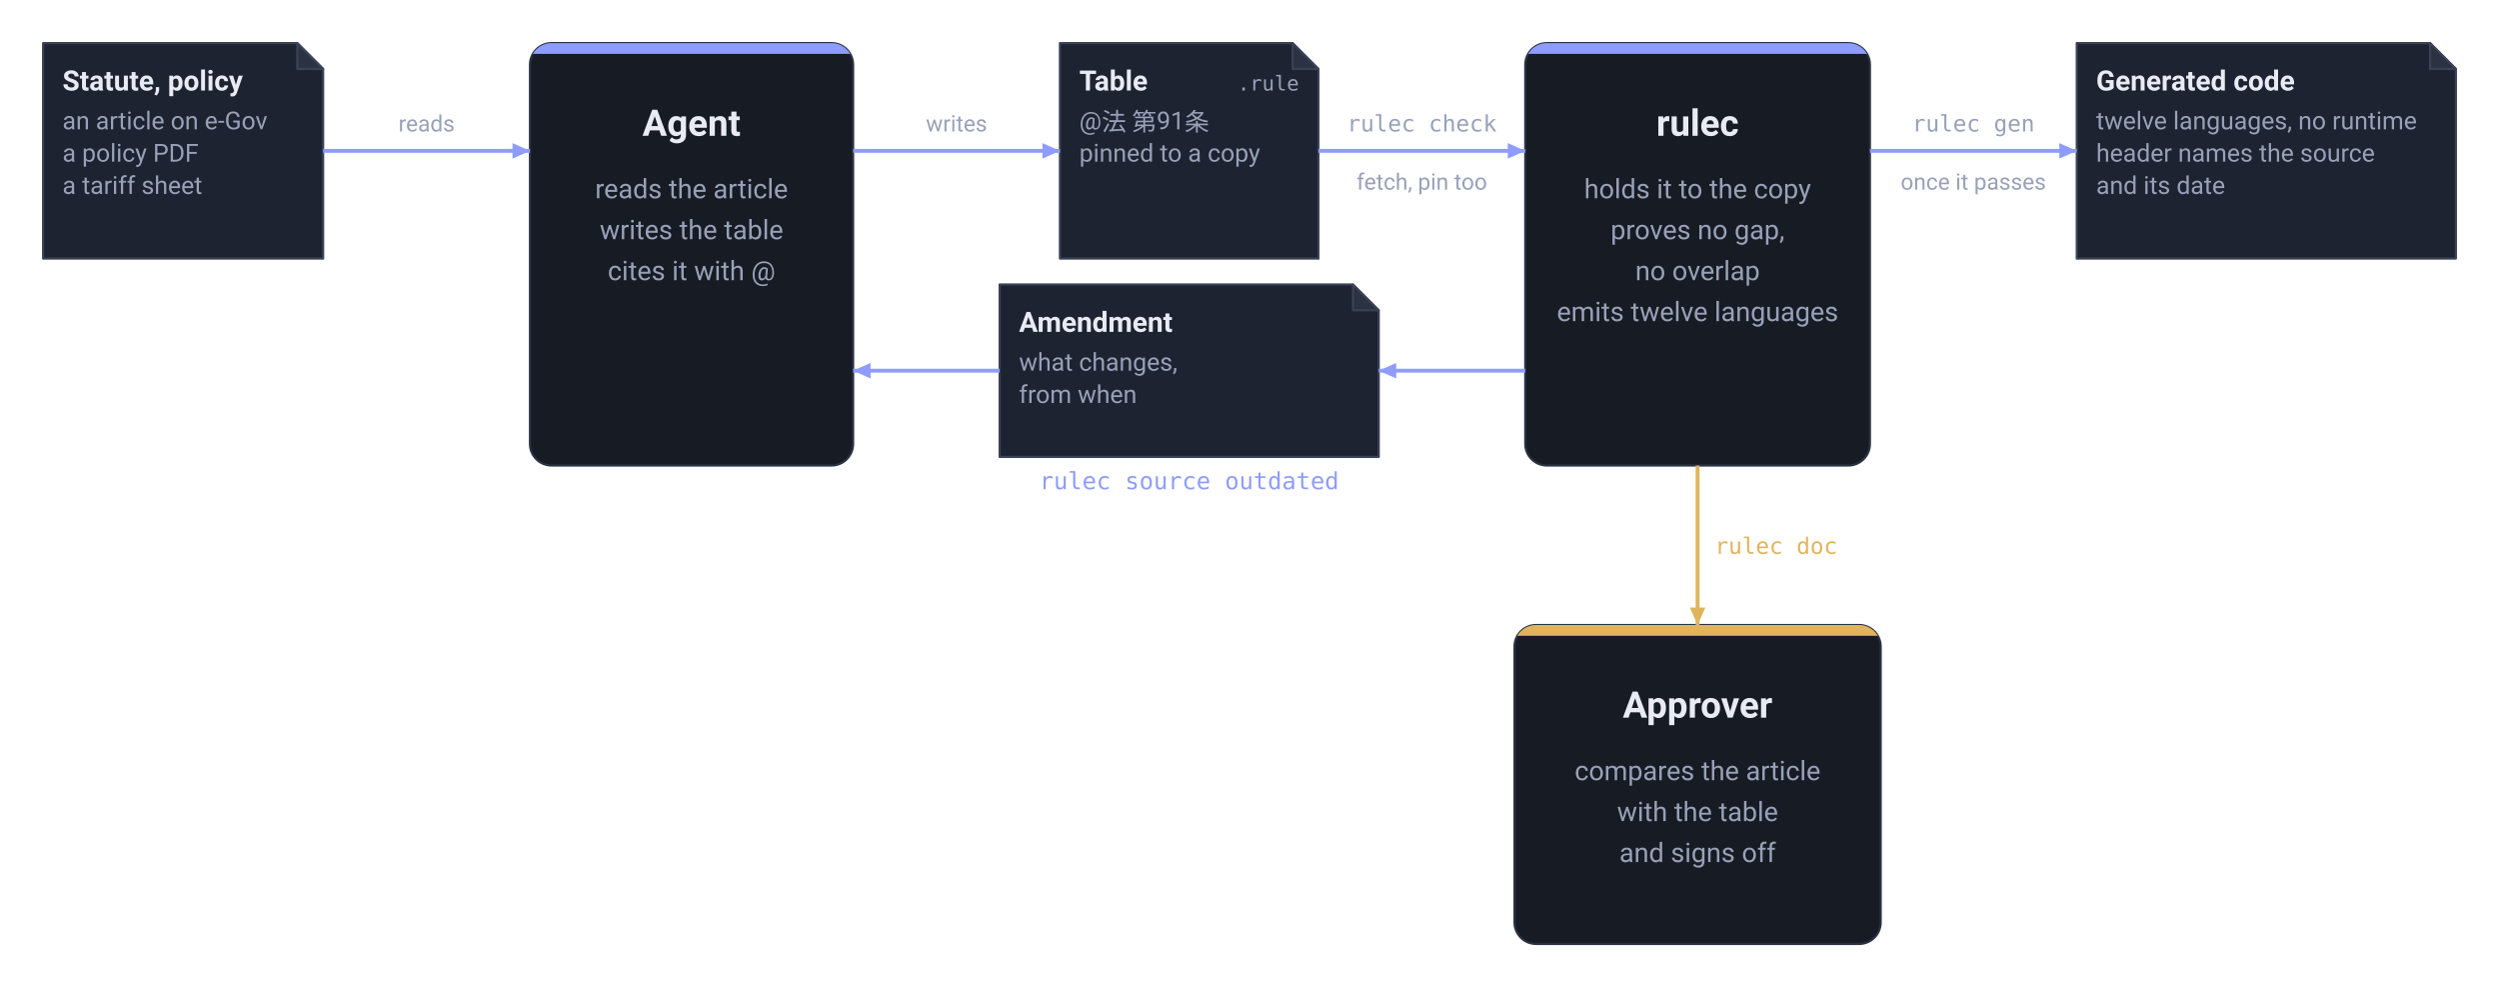
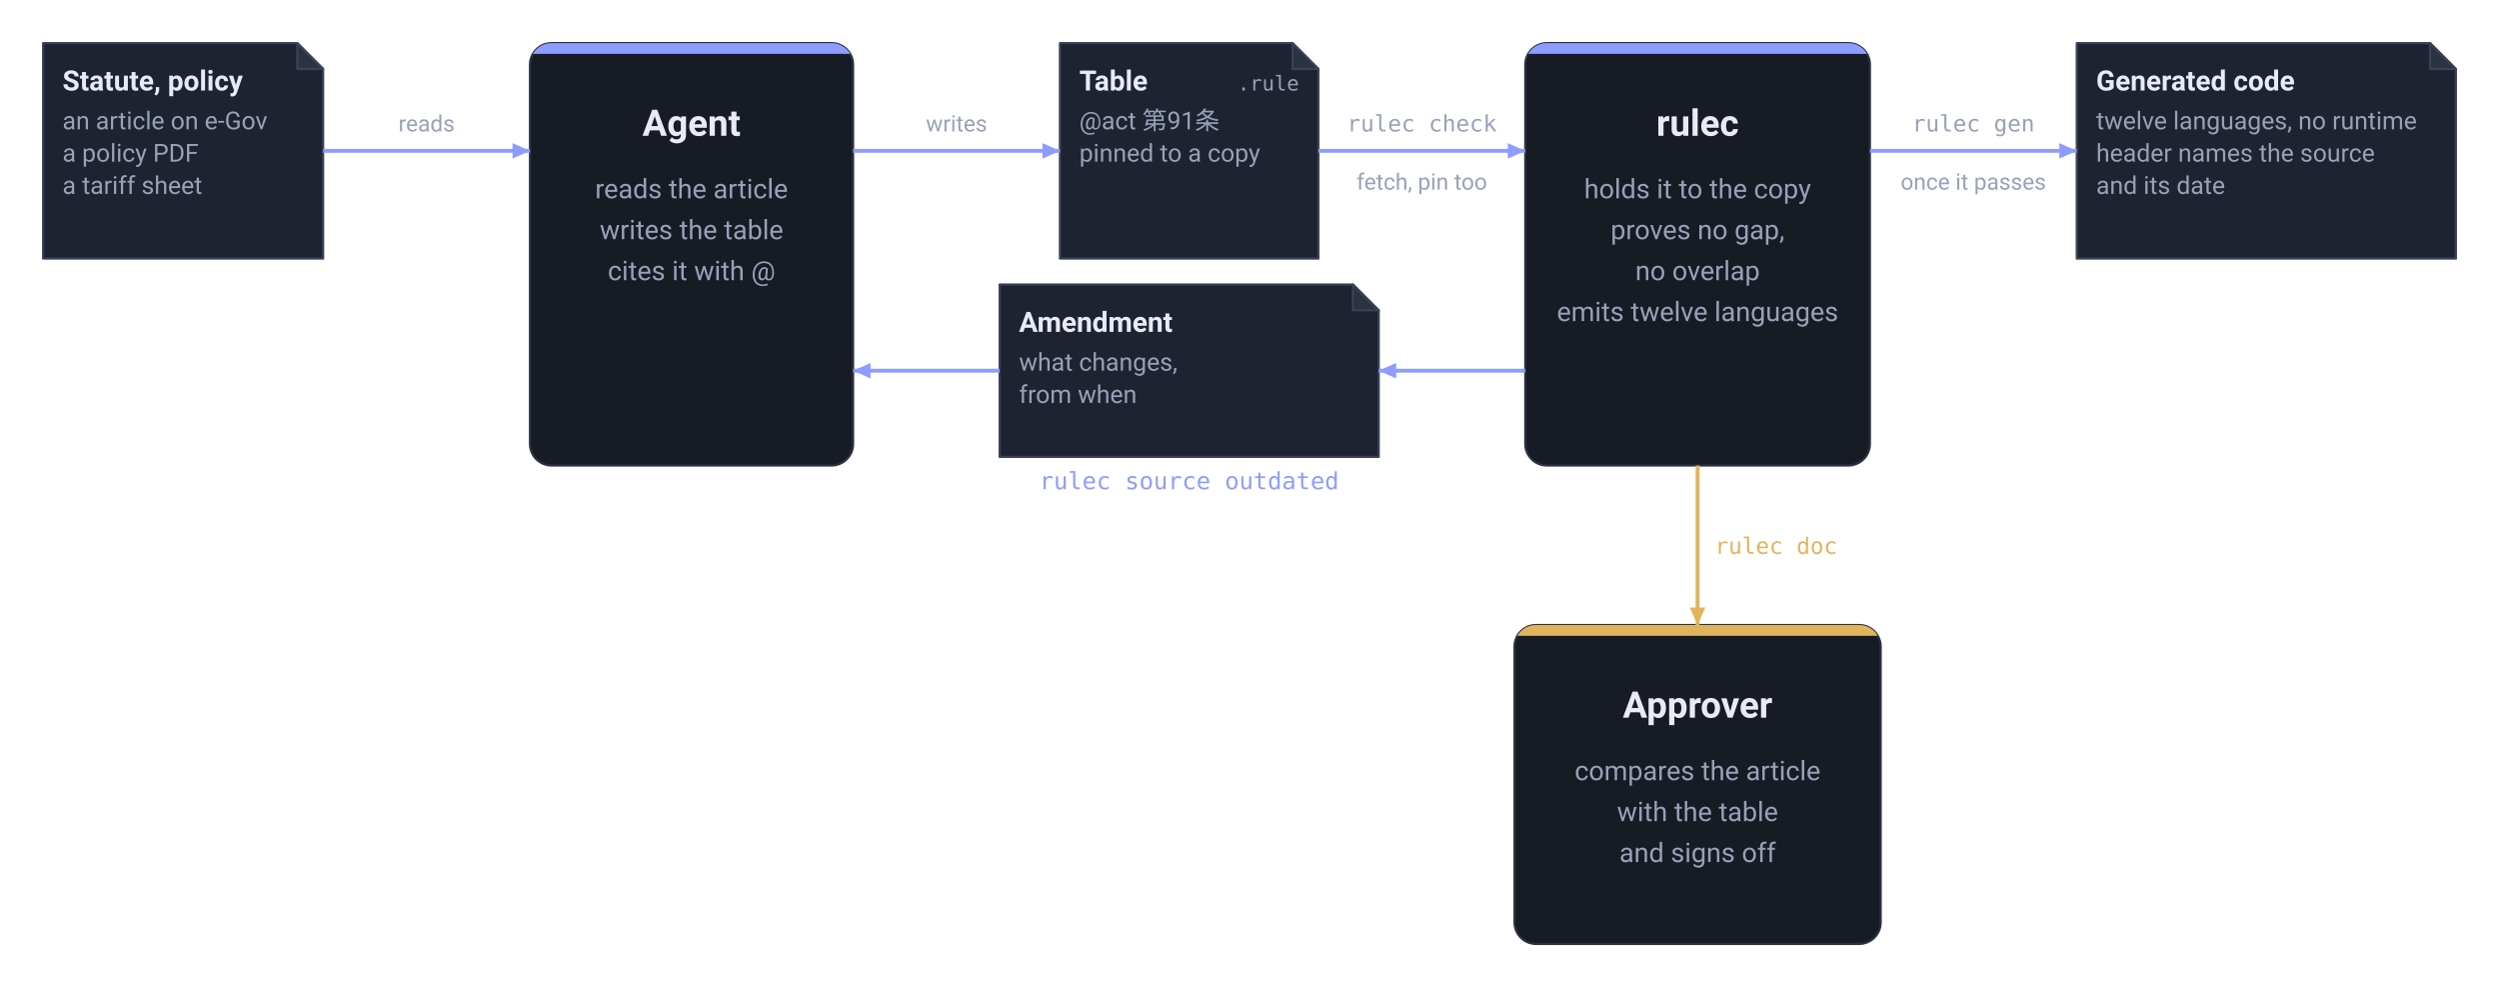
<svg xmlns="http://www.w3.org/2000/svg" viewBox="0 0 1160 458" width="1160" height="458" role="img" aria-label="An agent transcribes a statute or a published policy into a table (.rule), citing the article with @. rulec holds the table to the copy, proves it has no gap and no overlap, and generates twelve languages. The approver compares the article and the table on the page rulec doc renders. When an amendment comes, rulec source outdated says so and the table is reread." font-family="-apple-system, BlinkMacSystemFont, &quot;Hiragino Sans&quot;, &quot;Noto Sans JP&quot;, &quot;Yu Gothic&quot;, Meiryo, &quot;Segoe UI&quot;, Roboto, sans-serif">
  <defs>
    <marker id="head-neutral" viewBox="0 0 10 10" refX="9" refY="5" markerWidth="9" markerHeight="9" markerUnits="userSpaceOnUse" orient="auto">
      <path d="M0,1 L9,5 L0,9 Z" fill="#6b7590" />
    </marker>
    <marker id="head-accent" viewBox="0 0 10 10" refX="9" refY="5" markerWidth="9" markerHeight="9" markerUnits="userSpaceOnUse" orient="auto">
      <path d="M0,1 L9,5 L0,9 Z" fill="#8e9cff" />
    </marker>
    <marker id="head-human" viewBox="0 0 10 10" refX="9" refY="5" markerWidth="9" markerHeight="9" markerUnits="userSpaceOnUse" orient="auto">
      <path d="M0,1 L9,5 L0,9 Z" fill="#e0b45c" />
    </marker>
  </defs>
  <path d="M20,20.0 H138 L150,32.0 V120.0 H20 Z" fill="#1e2331" stroke="#3a4257" stroke-linejoin="round" />
  <path d="M138,20.0 V32.0 H150 Z" fill="#2b3242" stroke="#3a4257" stroke-linejoin="round" />
  <text x="29" y="42.0" font-size="13" font-weight="600" text-anchor="start" fill="#e8ebf4">Statute, policy</text>
  <text x="29" y="60.0" font-size="11.5" font-weight="400" text-anchor="start" fill="#98a1b8">an article on e-Gov</text>
  <text x="29" y="75.0" font-size="11.5" font-weight="400" text-anchor="start" fill="#98a1b8">a policy PDF</text>
  <text x="29" y="90.0" font-size="11.5" font-weight="400" text-anchor="start" fill="#98a1b8">a tariff sheet</text>
  <clipPath id="clip-1">
    <rect x="246" y="20" width="150" height="196" rx="10" />
  </clipPath>
  <rect x="246" y="20" width="150" height="196" rx="10" fill="#171b24" stroke="#2b3242" />
  <rect x="246" y="20" width="150" height="5" fill="#8e9cff" clip-path="url(#clip-1)" />
  <text x="321.0" y="63" font-size="17" font-weight="700" text-anchor="middle" fill="#e8ebf4">Agent</text>
  <text x="321.0" y="92" font-size="12.5" font-weight="400" text-anchor="middle" fill="#98a1b8">reads the article</text>
  <text x="321.0" y="111" font-size="12.5" font-weight="400" text-anchor="middle" fill="#98a1b8">writes the table</text>
  <text x="321.0" y="130" font-size="12.5" font-weight="400" text-anchor="middle" fill="#98a1b8">cites it with @</text>
  <path d="M492,20.0 H600 L612,32.0 V120.0 H492 Z" fill="#1e2331" stroke="#3a4257" stroke-linejoin="round" />
  <path d="M600,20.0 V32.0 H612 Z" fill="#2b3242" stroke="#3a4257" stroke-linejoin="round" />
  <text x="501" y="42.0" font-size="13" font-weight="600" text-anchor="start" fill="#e8ebf4">Table</text>
  <text x="603" y="42.0" font-size="9.5" font-weight="400" text-anchor="end" fill="#98a1b8" font-family="ui-monospace, SFMono-Regular, Menlo, Consolas, monospace">.rule</text>
-   <text x="501" y="60.0" font-size="11.5" font-weight="400" text-anchor="start" fill="#98a1b8">@法 第91条</text>
+   <text x="501" y="60.0" font-size="11.5" font-weight="400" text-anchor="start" fill="#98a1b8">@act 第91条</text>
  <text x="501" y="75.0" font-size="11.5" font-weight="400" text-anchor="start" fill="#98a1b8">pinned to a copy</text>
  <clipPath id="clip-3">
    <rect x="708" y="20" width="160" height="196" rx="10" />
  </clipPath>
  <rect x="708" y="20" width="160" height="196" rx="10" fill="#171b24" stroke="#2b3242" />
  <rect x="708" y="20" width="160" height="5" fill="#8e9cff" clip-path="url(#clip-3)" />
  <text x="788.0" y="63" font-size="17" font-weight="700" text-anchor="middle" fill="#e8ebf4">rulec</text>
  <text x="788.0" y="92" font-size="12.5" font-weight="400" text-anchor="middle" fill="#98a1b8">holds it to the copy</text>
  <text x="788.0" y="111" font-size="12.5" font-weight="400" text-anchor="middle" fill="#98a1b8">proves no gap,</text>
  <text x="788.0" y="130" font-size="12.5" font-weight="400" text-anchor="middle" fill="#98a1b8">no overlap</text>
  <text x="788.0" y="149" font-size="12.5" font-weight="400" text-anchor="middle" fill="#98a1b8">emits twelve languages</text>
  <path d="M964,20.0 H1128 L1140,32.0 V120.0 H964 Z" fill="#1e2331" stroke="#3a4257" stroke-linejoin="round" />
  <path d="M1128,20.0 V32.0 H1140 Z" fill="#2b3242" stroke="#3a4257" stroke-linejoin="round" />
  <text x="973" y="42.0" font-size="13" font-weight="600" text-anchor="start" fill="#e8ebf4">Generated code</text>
  <text x="973" y="60.0" font-size="11.5" font-weight="400" text-anchor="start" fill="#98a1b8">twelve languages, no runtime</text>
  <text x="973" y="75.0" font-size="11.5" font-weight="400" text-anchor="start" fill="#98a1b8">header names the source</text>
  <text x="973" y="90.0" font-size="11.5" font-weight="400" text-anchor="start" fill="#98a1b8">and its date</text>
  <line x1="150" y1="70" x2="246" y2="70" stroke="#8e9cff" stroke-width="1.8" marker-end="url(#head-accent)" />
  <text x="198.0" y="61" font-size="10.5" font-weight="400" text-anchor="middle" fill="#98a1b8">reads</text>
  <line x1="396" y1="70" x2="492" y2="70" stroke="#8e9cff" stroke-width="1.8" marker-end="url(#head-accent)" />
  <text x="444.0" y="61" font-size="10.5" font-weight="400" text-anchor="middle" fill="#98a1b8">writes</text>
  <line x1="612" y1="70" x2="708" y2="70" stroke="#8e9cff" stroke-width="1.8" marker-end="url(#head-accent)" />
  <text x="660.0" y="61" font-size="10.5" font-weight="400" text-anchor="middle" fill="#98a1b8" font-family="ui-monospace, SFMono-Regular, Menlo, Consolas, monospace">rulec check</text>
  <text x="660.0" y="88" font-size="10.5" font-weight="400" text-anchor="middle" fill="#98a1b8">fetch, pin too</text>
  <line x1="868" y1="70" x2="964" y2="70" stroke="#8e9cff" stroke-width="1.8" marker-end="url(#head-accent)" />
  <text x="916.0" y="61" font-size="10.5" font-weight="400" text-anchor="middle" fill="#98a1b8" font-family="ui-monospace, SFMono-Regular, Menlo, Consolas, monospace">rulec gen</text>
  <text x="916.0" y="88" font-size="10.5" font-weight="400" text-anchor="middle" fill="#98a1b8">once it passes</text>
  <path d="M464.0,132 H628.0 L640.0,144 V212 H464.0 Z" fill="#1e2331" stroke="#3a4257" stroke-linejoin="round" />
  <path d="M628.0,132 V144 H640.0 Z" fill="#2b3242" stroke="#3a4257" stroke-linejoin="round" />
  <text x="473.0" y="154" font-size="13" font-weight="600" text-anchor="start" fill="#e8ebf4">Amendment</text>
  <text x="473.0" y="172" font-size="11.5" font-weight="400" text-anchor="start" fill="#98a1b8">what changes,</text>
  <text x="473.0" y="187" font-size="11.5" font-weight="400" text-anchor="start" fill="#98a1b8">from when</text>
  <line x1="708" y1="172" x2="640.0" y2="172" stroke="#8e9cff" stroke-width="1.8" marker-end="url(#head-accent)" />
  <line x1="464.0" y1="172" x2="396" y2="172" stroke="#8e9cff" stroke-width="1.8" marker-end="url(#head-accent)" />
  <text x="552.0" y="227" font-size="11" font-weight="400" text-anchor="middle" fill="#8e9cff" font-family="ui-monospace, SFMono-Regular, Menlo, Consolas, monospace">rulec source outdated</text>
  <clipPath id="clip-person">
    <rect x="703.0" y="290" width="170" height="148" rx="10" />
  </clipPath>
  <rect x="703.0" y="290" width="170" height="148" rx="10" fill="#171b24" stroke="#2b3242" />
  <rect x="703.0" y="290" width="170" height="5" fill="#e0b45c" clip-path="url(#clip-person)" />
  <text x="788.0" y="333" font-size="17" font-weight="700" text-anchor="middle" fill="#e8ebf4">Approver</text>
  <text x="788.0" y="362" font-size="12.5" font-weight="400" text-anchor="middle" fill="#98a1b8">compares the article</text>
  <text x="788.0" y="381" font-size="12.5" font-weight="400" text-anchor="middle" fill="#98a1b8">with the table</text>
  <text x="788.0" y="400" font-size="12.5" font-weight="400" text-anchor="middle" fill="#98a1b8">and signs off</text>
  <line x1="788.0" y1="216" x2="788.0" y2="290" stroke="#e0b45c" stroke-width="1.8" marker-end="url(#head-human)" />
  <text x="796.0" y="257.0" font-size="10.5" font-weight="400" text-anchor="start" fill="#e0b45c" font-family="ui-monospace, SFMono-Regular, Menlo, Consolas, monospace">rulec doc</text>
</svg>
